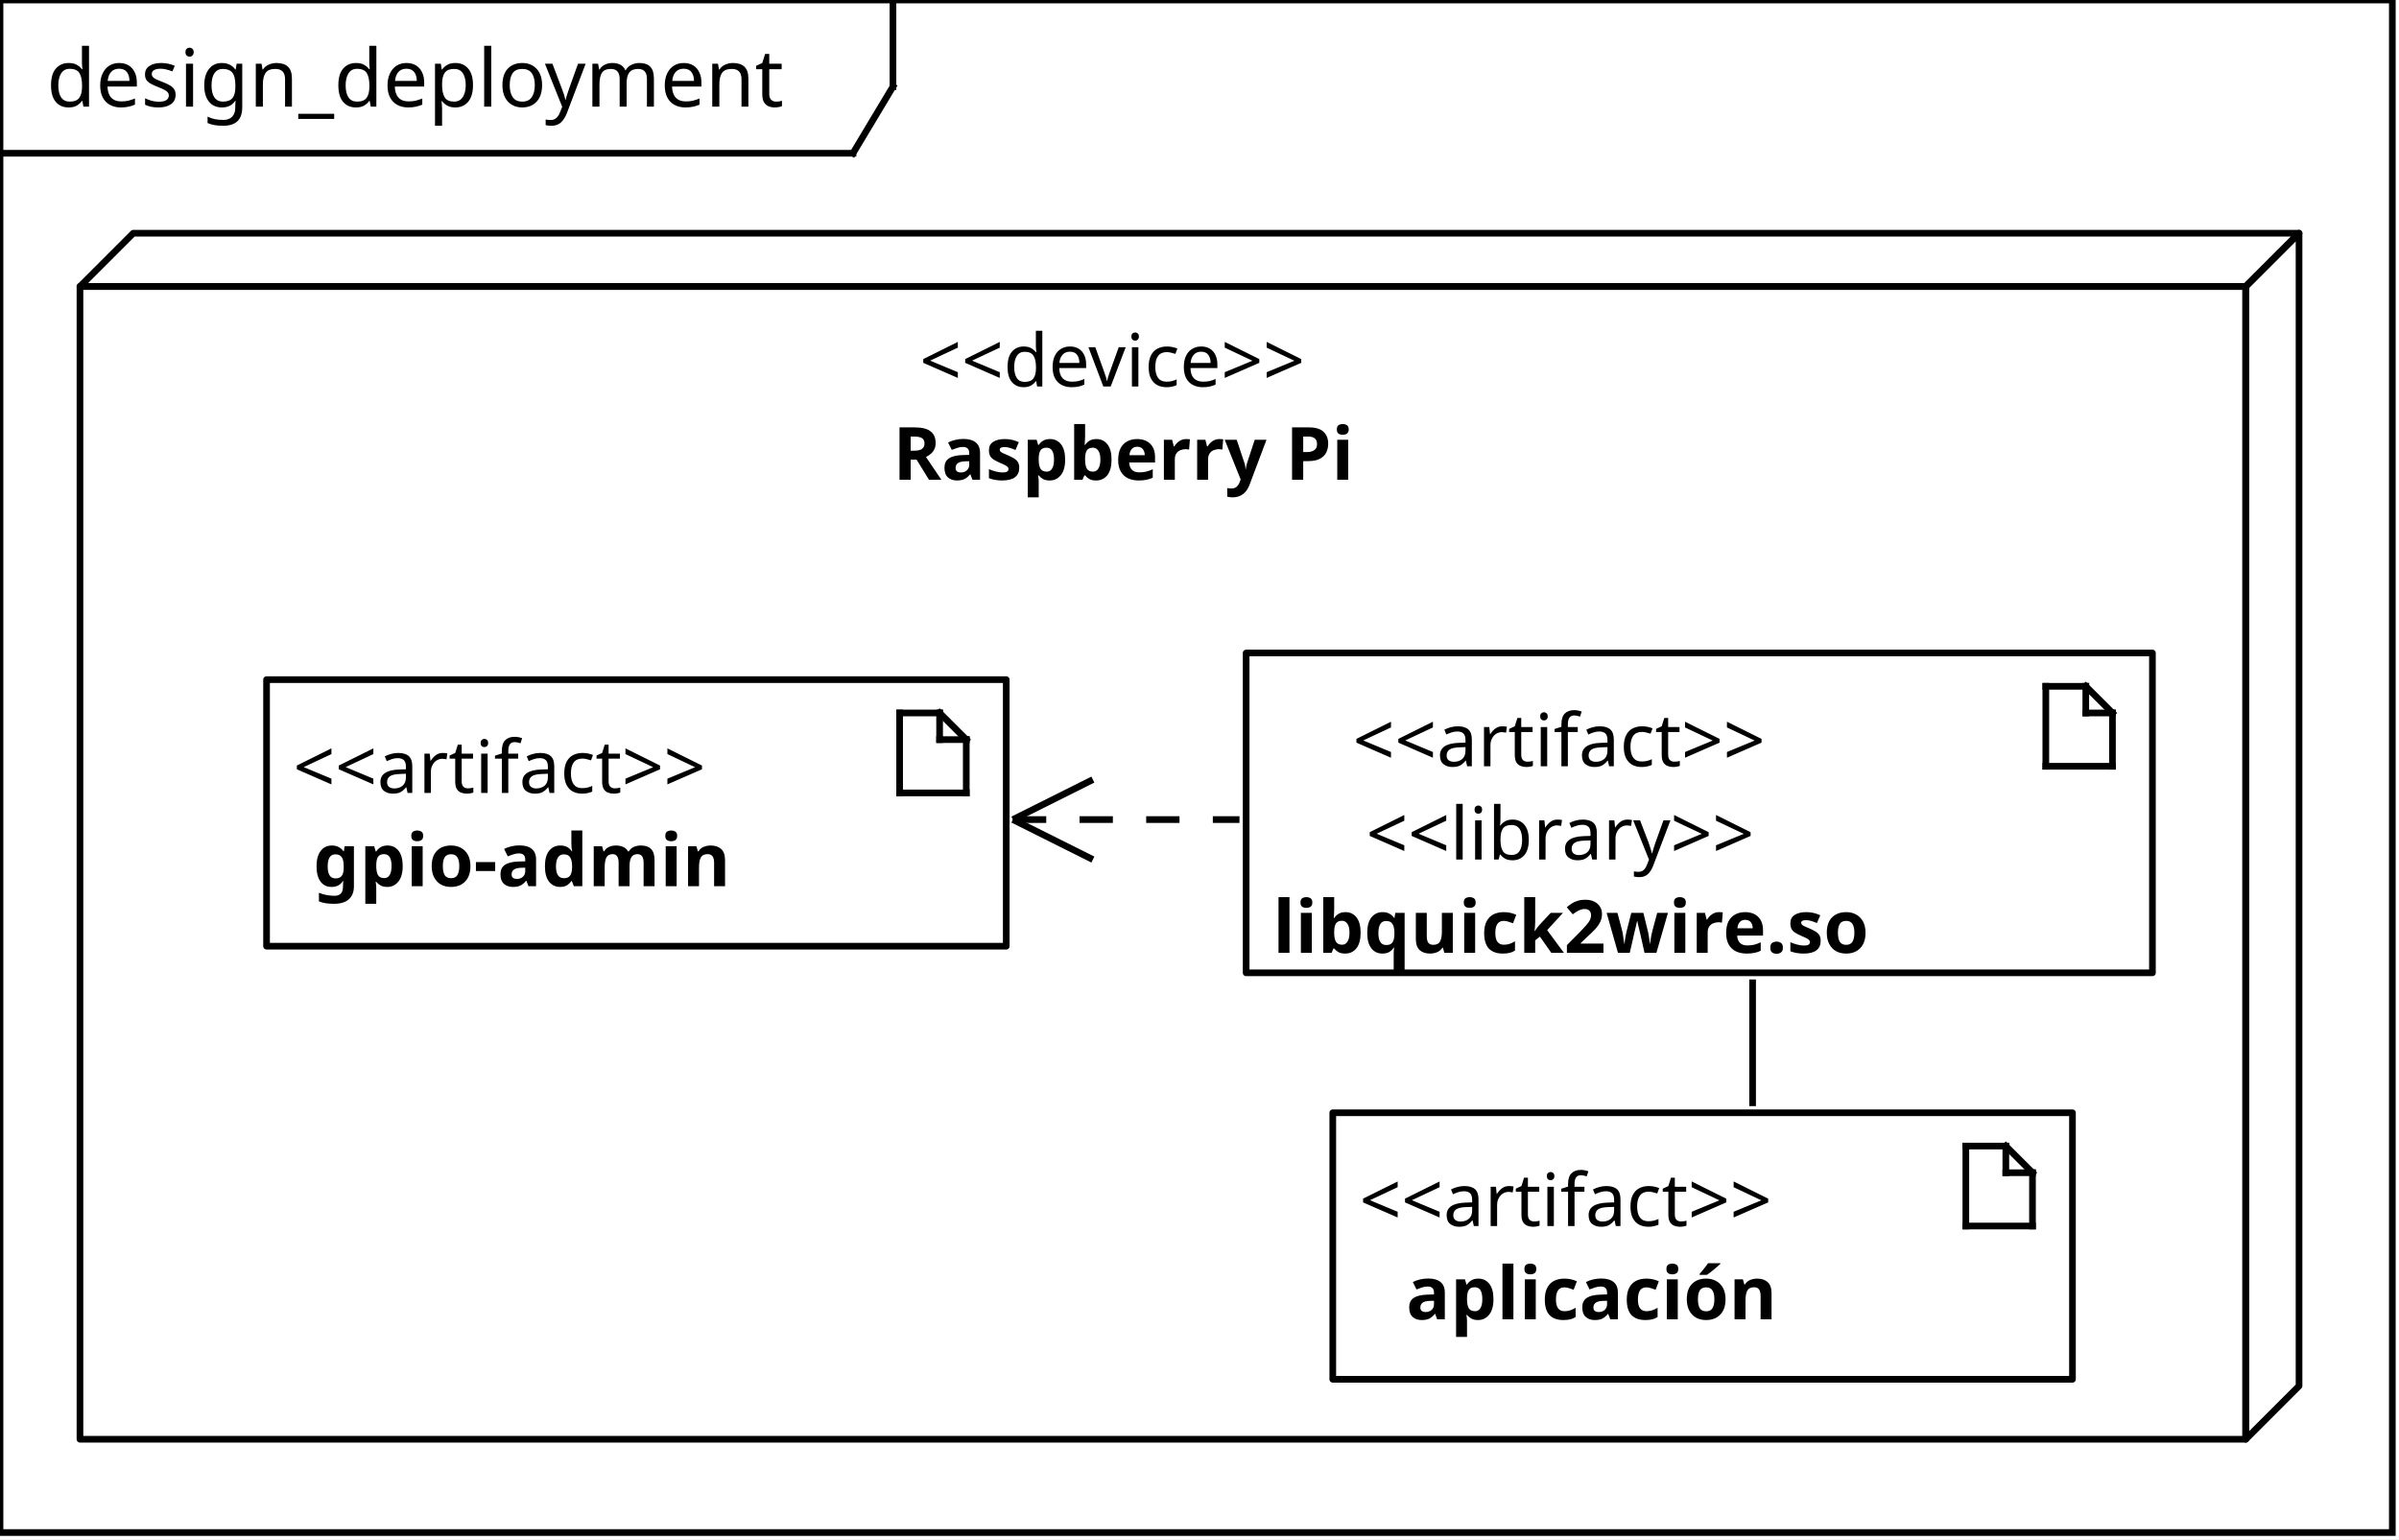
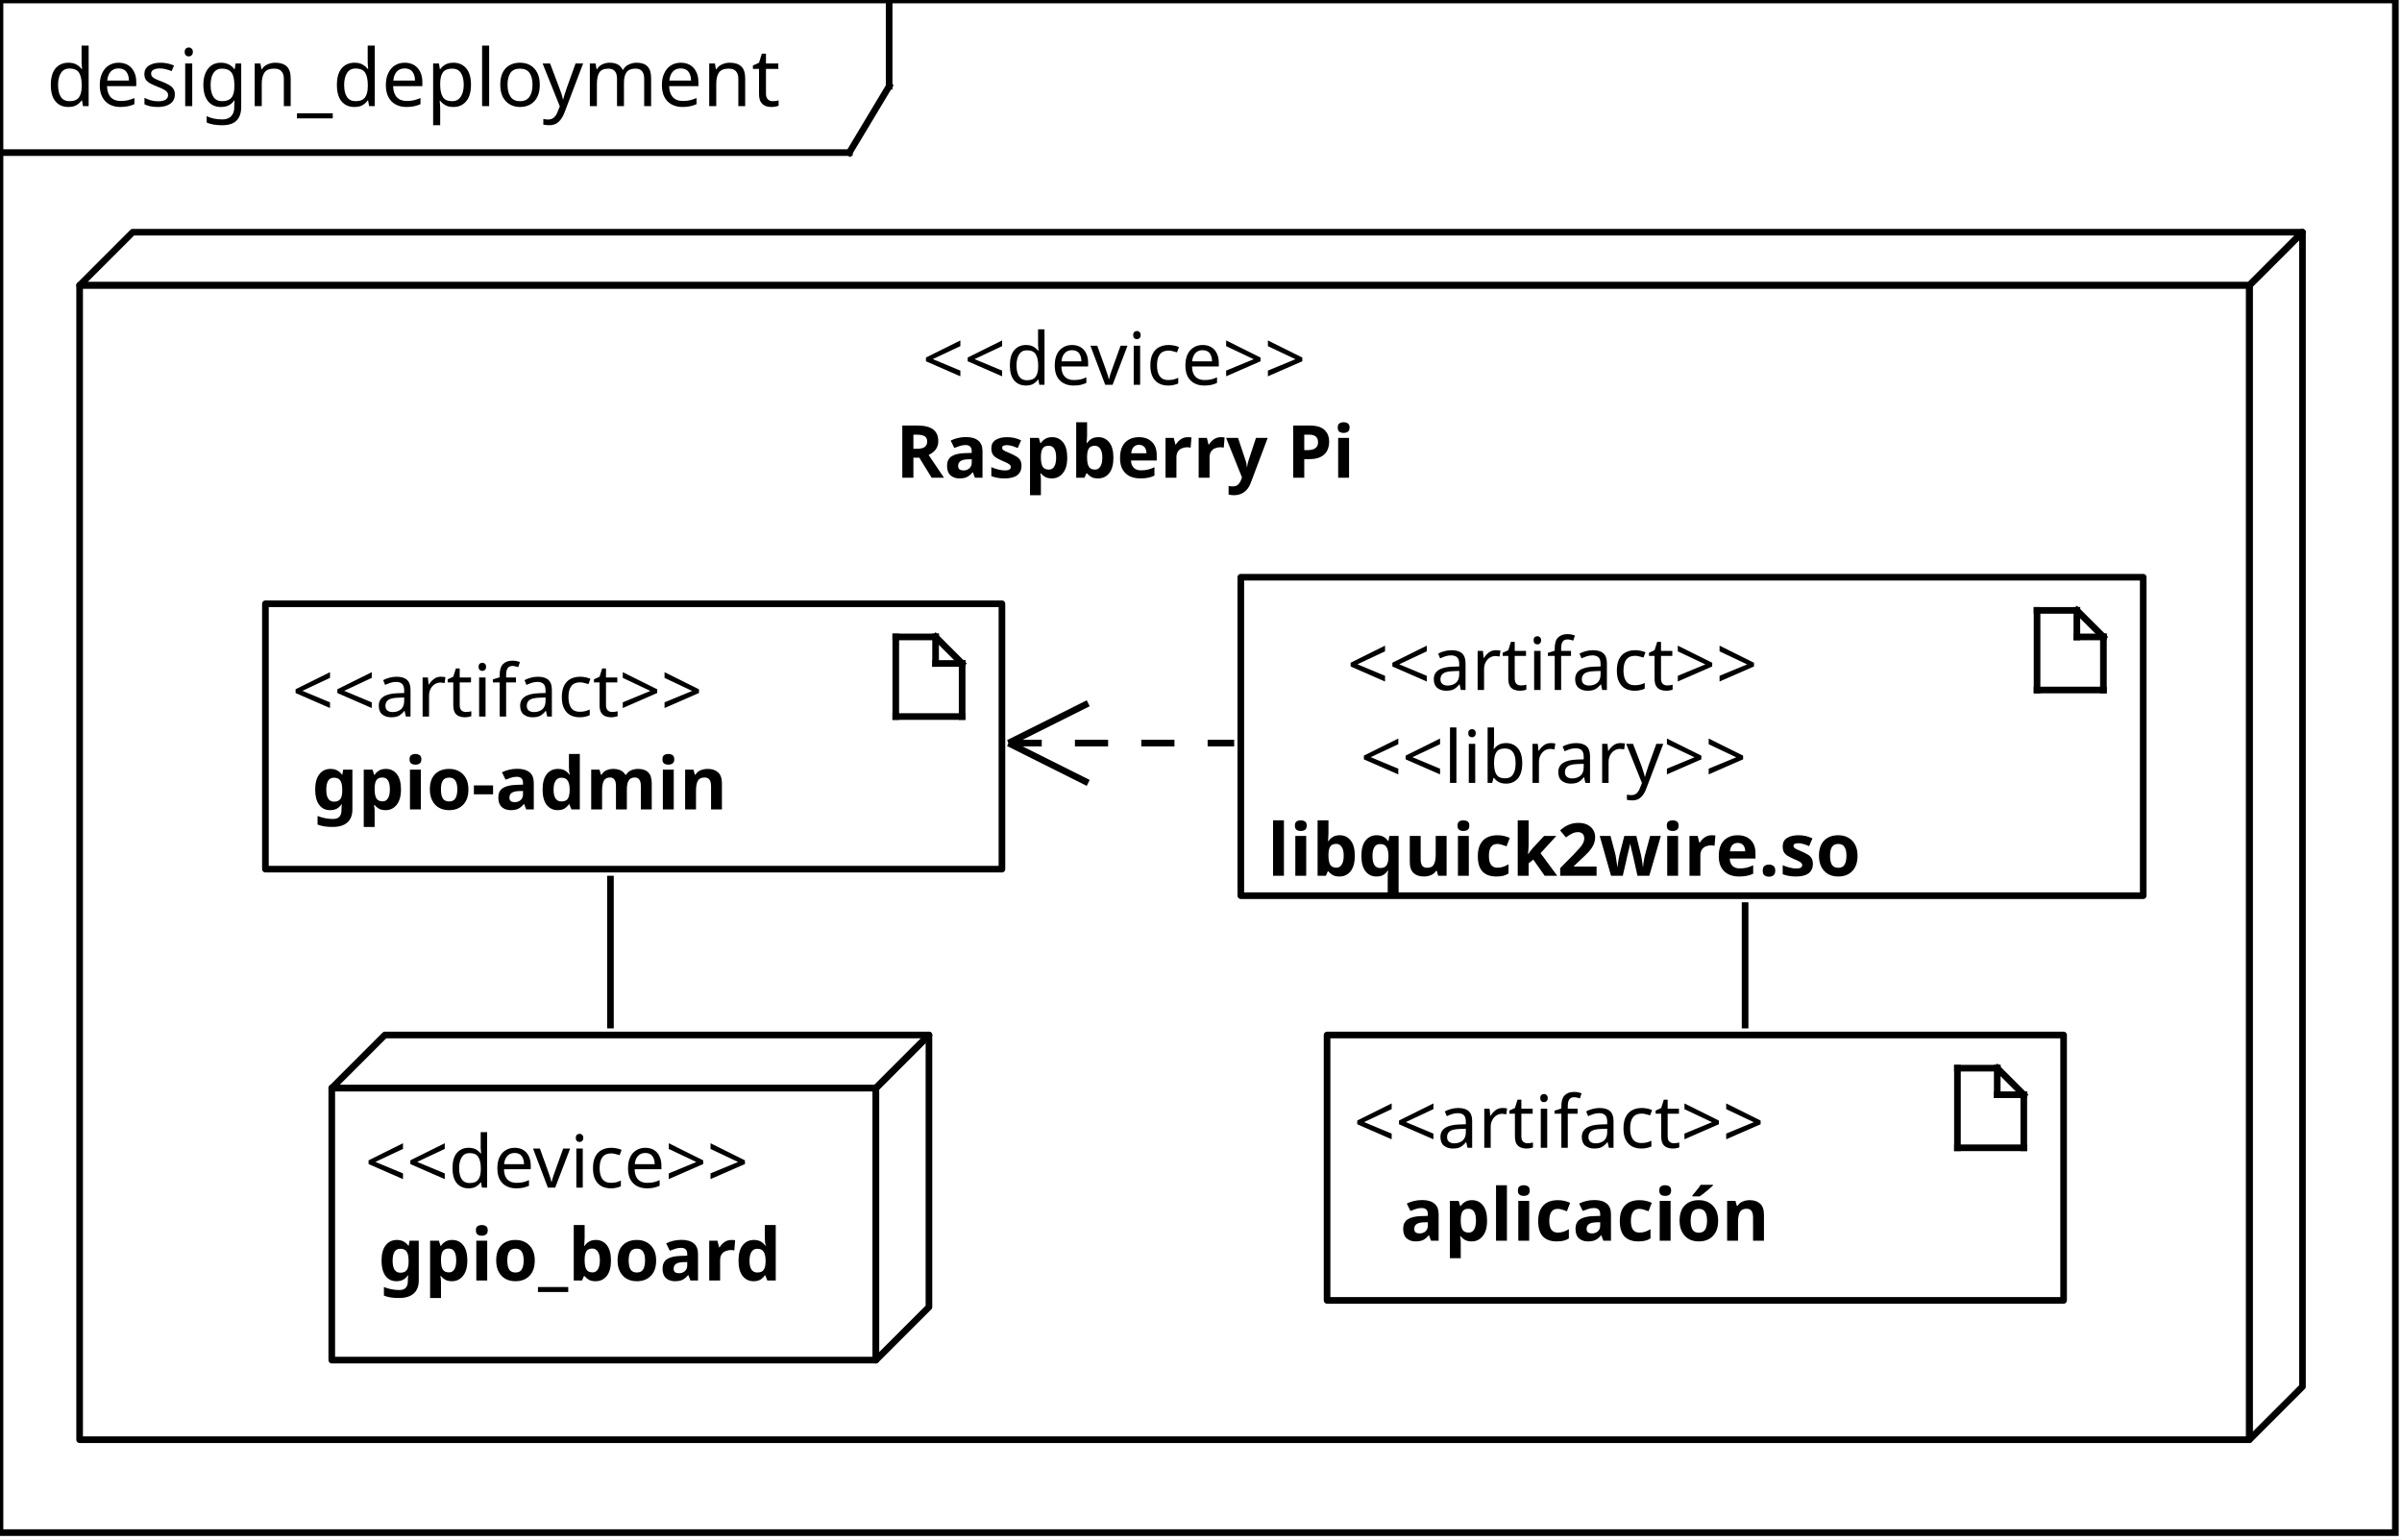
- <svg xmlns="http://www.w3.org/2000/svg" color-interpolation="auto" color-rendering="auto" fill="rgb(0,0,0)" fill-opacity="0" font-family="'Dialog'" font-size="12" font-style="normal" font-weight="normal" height="231" image-rendering="auto" shape-rendering="auto" stroke="rgb(0,0,0)" stroke-dasharray="none" stroke-dashoffset="0" stroke-linecap="square" stroke-linejoin="miter" stroke-miterlimit="10" stroke-opacity="0" stroke-width="1" text-rendering="auto" width="360">
+ <svg xmlns="http://www.w3.org/2000/svg" color-interpolation="auto" color-rendering="auto" fill="rgb(0,0,0)" fill-opacity="0" font-family="'Dialog'" font-size="12" font-style="normal" font-weight="normal" height="232" image-rendering="auto" shape-rendering="auto" stroke="rgb(0,0,0)" stroke-dasharray="none" stroke-dashoffset="0" stroke-linecap="square" stroke-linejoin="miter" stroke-miterlimit="10" stroke-opacity="0" stroke-width="1" text-rendering="auto" width="362">
  <defs id="genericDefs" />
  <g>
    <defs id="defs1">
      <clipPath clipPathUnits="userSpaceOnUse" id="clipPath1">
-         <path d="M-7 -7 L345 -7 L345 193 L-7 193 L-7 -7 Z" />
+         <path d="M-7 -7 L347 -7 L347 194 L-7 194 L-7 -7 Z" />
      </clipPath>
      <clipPath clipPathUnits="userSpaceOnUse" id="clipPath2">
-         <path d="M0 0 L326 0 L326 32 L0 32 L0 0 Z" />
+         <path d="M0 0 L328 0 L328 32 L0 32 L0 0 Z" />
      </clipPath>
      <clipPath clipPathUnits="userSpaceOnUse" id="clipPath3">
-         <path d="M0 0 L0 142 L325 142 L325 0 Z" />
+         <path d="M0 0 L0 143 L327 143 L327 0 Z" />
      </clipPath>
      <clipPath clipPathUnits="userSpaceOnUse" id="clipPath4">
        <path d="M-7 -7 L122 -7 L122 51 L-7 51 L-7 -7 Z" />
      </clipPath>
      <clipPath clipPathUnits="userSpaceOnUse" id="clipPath5">
        <path d="M0 0 L87 0 L87 40 L0 40 L0 0 Z" />
      </clipPath>
      <clipPath clipPathUnits="userSpaceOnUse" id="clipPath6">
        <path d="M-7 -7 L147 -7 L147 59 L-7 59 L-7 -7 Z" />
      </clipPath>
      <clipPath clipPathUnits="userSpaceOnUse" id="clipPath7">
        <path d="M0 0 L112 0 L112 48 L0 48 L0 0 Z" />
      </clipPath>
      <clipPath clipPathUnits="userSpaceOnUse" id="clipPath8">
+         <path d="M-7 -7 L102 -7 L102 61 L-7 61 L-7 -7 Z" />
+       </clipPath>
+       <clipPath clipPathUnits="userSpaceOnUse" id="clipPath9">
+         <path d="M0 0 L83 0 L83 32 L0 32 L0 0 Z" />
+       </clipPath>
+       <clipPath clipPathUnits="userSpaceOnUse" id="clipPath10">
+         <path d="M0 0 L0 10 L82 10 L82 0 Z" />
+       </clipPath>
+       <clipPath clipPathUnits="userSpaceOnUse" id="clipPath11">
        <path d="M0 0 L138 0 L138 104 L0 104 L0 0 Z" />
      </clipPath>
-       <clipPath clipPathUnits="userSpaceOnUse" id="clipPath9">
+       <clipPath clipPathUnits="userSpaceOnUse" id="clipPath12">
        <path d="M0 0 L104 0 L104 123 L0 123 L0 0 Z" />
+       </clipPath>
+       <clipPath clipPathUnits="userSpaceOnUse" id="clipPath13">
+         <path d="M0 0 L104 0 L104 127 L0 127 L0 0 Z" />
      </clipPath>
    </defs>
    <g fill="white" fill-opacity="1" stroke="white" stroke-opacity="1" text-rendering="geometricPrecision">
-       <rect height="231" stroke="none" width="360" x="0" y="0" />
-       <rect fill="none" height="230" stroke="black" transform="translate(-169,-86)" width="359" x="169" y="86" />
-       <text fill="black" stroke="none" transform="translate(-169,-86)" x="176" y="102" xml:space="preserve">design_deployment</text>
-       <line fill="none" stroke="black" transform="translate(-169,-86)" x1="169" x2="297" y1="109" y2="109" />
-       <line fill="none" stroke="black" transform="translate(-169,-86)" x1="303" x2="303" y1="86" y2="99" />
-       <line fill="none" stroke="black" transform="translate(-169,-86)" x1="303" x2="297" y1="99" y2="109" />
+       <rect height="232" stroke="none" width="362" x="0" y="0" />
+       <rect fill="none" height="231" stroke="black" transform="translate(-169,-97)" width="361" x="169" y="97" />
+       <text fill="black" stroke="none" transform="translate(-169,-97)" x="176" y="113" xml:space="preserve">design_deployment</text>
+       <line fill="none" stroke="black" transform="translate(-169,-97)" x1="169" x2="297" y1="120" y2="120" />
+       <line fill="none" stroke="black" transform="translate(-169,-97)" x1="303" x2="303" y1="97" y2="110" />
+       <line fill="none" stroke="black" transform="translate(-169,-97)" x1="303" x2="297" y1="110" y2="120" />
    </g>
    <g fill="white" fill-opacity="1" font-family="sans-serif" font-size="11" font-weight="bold" stroke="white" stroke-opacity="1" text-rendering="geometricPrecision" transform="translate(12,35)">
-       <path clip-path="url(#clipPath1)" d="M8 0 L333 0 L325 8 L0 8 Z" stroke="none" />
-       <path clip-path="url(#clipPath1)" d="M333 0 L333 173 L325 181 L325 8 Z" stroke="none" />
-       <rect clip-path="url(#clipPath1)" height="173" stroke="none" width="325" x="0" y="8" />
+       <path clip-path="url(#clipPath1)" d="M8 0 L335 0 L327 8 L0 8 Z" stroke="none" />
+       <path clip-path="url(#clipPath1)" d="M335 0 L335 174 L327 182 L327 8 Z" stroke="none" />
+       <rect clip-path="url(#clipPath1)" height="174" stroke="none" width="327" x="0" y="8" />
    </g>
    <g fill="black" fill-opacity="1" font-family="sans-serif" font-size="11" font-weight="bold" stroke="black" stroke-linecap="butt" stroke-linejoin="round" stroke-miterlimit="0" stroke-opacity="1" text-rendering="geometricPrecision" transform="translate(12,35)">
-       <path clip-path="url(#clipPath1)" d="M8 0 L333 0 L325 8 L0 8 Z" fill="none" />
-       <path clip-path="url(#clipPath1)" d="M333 0 L333 173 L325 181 L325 8 Z" fill="none" />
-       <rect clip-path="url(#clipPath1)" fill="none" height="173" width="325" x="0" y="8" />
+       <path clip-path="url(#clipPath1)" d="M8 0 L335 0 L327 8 L0 8 Z" fill="none" />
+       <path clip-path="url(#clipPath1)" d="M335 0 L335 174 L327 182 L327 8 Z" fill="none" />
+       <rect clip-path="url(#clipPath1)" fill="none" height="174" width="327" x="0" y="8" />
    </g>
    <g fill="black" fill-opacity="1" font-family="sans-serif" font-size="11" stroke="black" stroke-opacity="1" text-rendering="geometricPrecision" transform="translate(12,43)">
-       <text clip-path="url(#clipPath2)" stroke="none" x="126" y="15" xml:space="preserve">&lt;&lt;device&gt;&gt;</text>
-       <text clip-path="url(#clipPath2)" font-weight="bold" stroke="none" x="122" y="29" xml:space="preserve">Raspberry Pi</text>
+       <text clip-path="url(#clipPath2)" stroke="none" x="127" y="15" xml:space="preserve">&lt;&lt;device&gt;&gt;</text>
+       <text clip-path="url(#clipPath2)" font-weight="bold" stroke="none" x="123" y="29" xml:space="preserve">Raspberry Pi</text>
    </g>
-     <g fill="white" fill-opacity="1" font-family="sans-serif" font-size="11" font-weight="bold" stroke="white" stroke-opacity="1" text-rendering="geometricPrecision" transform="translate(200,167)">
+     <g fill="white" fill-opacity="1" font-family="sans-serif" font-size="11" font-weight="bold" stroke="white" stroke-opacity="1" text-rendering="geometricPrecision" transform="translate(200,156)">
      <rect clip-path="url(#clipPath4)" height="40" stroke="none" width="111" x="0" y="0" />
    </g>
-     <g fill="black" fill-opacity="1" font-family="sans-serif" font-size="11" font-weight="bold" stroke="black" stroke-linecap="butt" stroke-linejoin="round" stroke-miterlimit="0" stroke-opacity="1" text-rendering="geometricPrecision" transform="translate(200,167)">
+     <g fill="black" fill-opacity="1" font-family="sans-serif" font-size="11" font-weight="bold" stroke="black" stroke-linecap="butt" stroke-linejoin="round" stroke-miterlimit="0" stroke-opacity="1" text-rendering="geometricPrecision" transform="translate(200,156)">
      <rect clip-path="url(#clipPath4)" fill="none" height="40" width="111" x="0" y="0" />
      <line clip-path="url(#clipPath4)" fill="none" stroke-linecap="square" stroke-linejoin="miter" stroke-miterlimit="10" x1="95" x2="101" y1="5" y2="5" />
      <line clip-path="url(#clipPath4)" fill="none" stroke-linecap="square" stroke-linejoin="miter" stroke-miterlimit="10" x1="101" x2="105" y1="5" y2="9" />
      <line clip-path="url(#clipPath4)" fill="none" stroke-linecap="square" stroke-linejoin="miter" stroke-miterlimit="10" x1="105" x2="105" y1="9" y2="17" />
      <line clip-path="url(#clipPath4)" fill="none" stroke-linecap="square" stroke-linejoin="miter" stroke-miterlimit="10" x1="105" x2="95" y1="17" y2="17" />
      <line clip-path="url(#clipPath4)" fill="none" stroke-linecap="square" stroke-linejoin="miter" stroke-miterlimit="10" x1="95" x2="95" y1="17" y2="5" />
      <line clip-path="url(#clipPath4)" fill="none" stroke-linecap="square" stroke-linejoin="miter" stroke-miterlimit="10" x1="101" x2="101" y1="5" y2="9" />
      <line clip-path="url(#clipPath4)" fill="none" stroke-linecap="square" stroke-linejoin="miter" stroke-miterlimit="10" x1="101" x2="105" y1="9" y2="9" />
    </g>
-     <g fill="black" fill-opacity="1" font-family="sans-serif" font-size="11" stroke="black" stroke-opacity="1" text-rendering="geometricPrecision" transform="translate(200,167)">
+     <g fill="black" fill-opacity="1" font-family="sans-serif" font-size="11" stroke="black" stroke-opacity="1" text-rendering="geometricPrecision" transform="translate(200,156)">
      <text clip-path="url(#clipPath5)" stroke="none" x="4" y="17" xml:space="preserve">&lt;&lt;artifact&gt;&gt;</text>
      <text clip-path="url(#clipPath5)" font-weight="bold" stroke="none" x="11" y="31" xml:space="preserve">aplicación</text>
    </g>
-     <g fill="white" fill-opacity="1" font-family="sans-serif" font-size="11" font-weight="bold" stroke="white" stroke-opacity="1" text-rendering="geometricPrecision" transform="translate(187,98)">
+     <g fill="white" fill-opacity="1" font-family="sans-serif" font-size="11" font-weight="bold" stroke="white" stroke-opacity="1" text-rendering="geometricPrecision" transform="translate(187,87)">
      <rect clip-path="url(#clipPath6)" height="48" stroke="none" width="136" x="0" y="0" />
    </g>
-     <g fill="black" fill-opacity="1" font-family="sans-serif" font-size="11" font-weight="bold" stroke="black" stroke-linecap="butt" stroke-linejoin="round" stroke-miterlimit="0" stroke-opacity="1" text-rendering="geometricPrecision" transform="translate(187,98)">
+     <g fill="black" fill-opacity="1" font-family="sans-serif" font-size="11" font-weight="bold" stroke="black" stroke-linecap="butt" stroke-linejoin="round" stroke-miterlimit="0" stroke-opacity="1" text-rendering="geometricPrecision" transform="translate(187,87)">
      <rect clip-path="url(#clipPath6)" fill="none" height="48" width="136" x="0" y="0" />
      <line clip-path="url(#clipPath6)" fill="none" stroke-linecap="square" stroke-linejoin="miter" stroke-miterlimit="10" x1="120" x2="126" y1="5" y2="5" />
      <line clip-path="url(#clipPath6)" fill="none" stroke-linecap="square" stroke-linejoin="miter" stroke-miterlimit="10" x1="126" x2="130" y1="5" y2="9" />
      <line clip-path="url(#clipPath6)" fill="none" stroke-linecap="square" stroke-linejoin="miter" stroke-miterlimit="10" x1="130" x2="130" y1="9" y2="17" />
      <line clip-path="url(#clipPath6)" fill="none" stroke-linecap="square" stroke-linejoin="miter" stroke-miterlimit="10" x1="130" x2="120" y1="17" y2="17" />
      <line clip-path="url(#clipPath6)" fill="none" stroke-linecap="square" stroke-linejoin="miter" stroke-miterlimit="10" x1="120" x2="120" y1="17" y2="5" />
      <line clip-path="url(#clipPath6)" fill="none" stroke-linecap="square" stroke-linejoin="miter" stroke-miterlimit="10" x1="126" x2="126" y1="5" y2="9" />
      <line clip-path="url(#clipPath6)" fill="none" stroke-linecap="square" stroke-linejoin="miter" stroke-miterlimit="10" x1="126" x2="130" y1="9" y2="9" />
    </g>
-     <g fill="black" fill-opacity="1" font-family="sans-serif" font-size="11" stroke="black" stroke-opacity="1" text-rendering="geometricPrecision" transform="translate(187,98)">
+     <g fill="black" fill-opacity="1" font-family="sans-serif" font-size="11" stroke="black" stroke-opacity="1" text-rendering="geometricPrecision" transform="translate(187,87)">
      <text clip-path="url(#clipPath7)" stroke="none" x="16" y="17" xml:space="preserve">&lt;&lt;artifact&gt;&gt;</text>
      <text clip-path="url(#clipPath7)" stroke="none" x="18" y="31" xml:space="preserve">&lt;&lt;library&gt;&gt;</text>
      <text clip-path="url(#clipPath7)" font-weight="bold" stroke="none" x="4" y="45" xml:space="preserve">libquick2wire.so</text>
    </g>
-     <g fill="white" fill-opacity="1" font-family="sans-serif" font-size="11" font-weight="bold" stroke="white" stroke-opacity="1" text-rendering="geometricPrecision" transform="translate(40,102)">
+     <g fill="white" fill-opacity="1" font-family="sans-serif" font-size="11" font-weight="bold" stroke="white" stroke-opacity="1" text-rendering="geometricPrecision" transform="translate(40,91)">
      <rect clip-path="url(#clipPath4)" height="40" stroke="none" width="111" x="0" y="0" />
    </g>
-     <g fill="black" fill-opacity="1" font-family="sans-serif" font-size="11" font-weight="bold" stroke="black" stroke-linecap="butt" stroke-linejoin="round" stroke-miterlimit="0" stroke-opacity="1" text-rendering="geometricPrecision" transform="translate(40,102)">
+     <g fill="black" fill-opacity="1" font-family="sans-serif" font-size="11" font-weight="bold" stroke="black" stroke-linecap="butt" stroke-linejoin="round" stroke-miterlimit="0" stroke-opacity="1" text-rendering="geometricPrecision" transform="translate(40,91)">
      <rect clip-path="url(#clipPath4)" fill="none" height="40" width="111" x="0" y="0" />
      <line clip-path="url(#clipPath4)" fill="none" stroke-linecap="square" stroke-linejoin="miter" stroke-miterlimit="10" x1="95" x2="101" y1="5" y2="5" />
      <line clip-path="url(#clipPath4)" fill="none" stroke-linecap="square" stroke-linejoin="miter" stroke-miterlimit="10" x1="101" x2="105" y1="5" y2="9" />
      <line clip-path="url(#clipPath4)" fill="none" stroke-linecap="square" stroke-linejoin="miter" stroke-miterlimit="10" x1="105" x2="105" y1="9" y2="17" />
      <line clip-path="url(#clipPath4)" fill="none" stroke-linecap="square" stroke-linejoin="miter" stroke-miterlimit="10" x1="105" x2="95" y1="17" y2="17" />
      <line clip-path="url(#clipPath4)" fill="none" stroke-linecap="square" stroke-linejoin="miter" stroke-miterlimit="10" x1="95" x2="95" y1="17" y2="5" />
      <line clip-path="url(#clipPath4)" fill="none" stroke-linecap="square" stroke-linejoin="miter" stroke-miterlimit="10" x1="101" x2="101" y1="5" y2="9" />
      <line clip-path="url(#clipPath4)" fill="none" stroke-linecap="square" stroke-linejoin="miter" stroke-miterlimit="10" x1="101" x2="105" y1="9" y2="9" />
    </g>
-     <g fill="black" fill-opacity="1" font-family="sans-serif" font-size="11" stroke="black" stroke-opacity="1" text-rendering="geometricPrecision" transform="translate(40,102)">
+     <g fill="black" fill-opacity="1" font-family="sans-serif" font-size="11" stroke="black" stroke-opacity="1" text-rendering="geometricPrecision" transform="translate(40,91)">
      <text clip-path="url(#clipPath5)" stroke="none" x="4" y="17" xml:space="preserve">&lt;&lt;artifact&gt;&gt;</text>
      <text clip-path="url(#clipPath5)" font-weight="bold" stroke="none" x="7" y="31" xml:space="preserve">gpio-admin</text>
    </g>
-     <g fill="black" fill-opacity="1" font-family="sans-serif" font-size="11" stroke="black" stroke-dasharray="5" stroke-dashoffset="1" stroke-linecap="butt" stroke-linejoin="round" stroke-opacity="1" text-rendering="geometricPrecision" transform="translate(102,73)">
-       <line clip-path="url(#clipPath8)" fill="none" x1="84" x2="50" y1="50" y2="50" />
-       <line clip-path="url(#clipPath8)" fill="none" stroke-dasharray="none" stroke-dashoffset="0" x1="50" x2="62" y1="50" y2="56" />
-       <line clip-path="url(#clipPath8)" fill="none" stroke-dasharray="none" stroke-dashoffset="0" x1="50" x2="62" y1="50" y2="44" />
+     <g fill="white" fill-opacity="1" font-family="sans-serif" font-size="11" font-weight="bold" stroke="white" stroke-opacity="1" text-rendering="geometricPrecision" transform="translate(50,156)">
+       <path clip-path="url(#clipPath8)" d="M8 0 L90 0 L82 8 L0 8 Z" stroke="none" />
+       <path clip-path="url(#clipPath8)" d="M90 0 L90 41 L82 49 L82 8 Z" stroke="none" />
+       <rect clip-path="url(#clipPath8)" height="41" stroke="none" width="82" x="0" y="8" />
    </g>
-     <g fill="black" fill-opacity="1" font-family="sans-serif" font-size="11" stroke="black" stroke-linecap="butt" stroke-linejoin="round" stroke-opacity="1" text-rendering="geometricPrecision" transform="translate(213,97)">
-       <line clip-path="url(#clipPath9)" fill="none" x1="50" x2="50" y1="50" y2="69" />
+     <g fill="black" fill-opacity="1" font-family="sans-serif" font-size="11" font-weight="bold" stroke="black" stroke-linecap="butt" stroke-linejoin="round" stroke-miterlimit="0" stroke-opacity="1" text-rendering="geometricPrecision" transform="translate(50,156)">
+       <path clip-path="url(#clipPath8)" d="M8 0 L90 0 L82 8 L0 8 Z" fill="none" />
+       <path clip-path="url(#clipPath8)" d="M90 0 L90 41 L82 49 L82 8 Z" fill="none" />
+       <rect clip-path="url(#clipPath8)" fill="none" height="41" width="82" x="0" y="8" />
+     </g>
+     <g fill="black" fill-opacity="1" font-family="sans-serif" font-size="11" stroke="black" stroke-opacity="1" text-rendering="geometricPrecision" transform="translate(50,164)">
+       <text clip-path="url(#clipPath9)" stroke="none" x="5" y="15" xml:space="preserve">&lt;&lt;device&gt;&gt;</text>
+       <text clip-path="url(#clipPath9)" font-weight="bold" stroke="none" x="7" y="29" xml:space="preserve">gpio_board</text>
+     </g>
+     <g fill="black" fill-opacity="1" font-family="sans-serif" font-size="11" stroke="black" stroke-dasharray="5" stroke-dashoffset="1" stroke-linecap="butt" stroke-linejoin="round" stroke-opacity="1" text-rendering="geometricPrecision" transform="translate(102,62)">
+       <line clip-path="url(#clipPath11)" fill="none" x1="84" x2="50" y1="50" y2="50" />
+       <line clip-path="url(#clipPath11)" fill="none" stroke-dasharray="none" stroke-dashoffset="0" x1="50" x2="62" y1="50" y2="56" />
+       <line clip-path="url(#clipPath11)" fill="none" stroke-dasharray="none" stroke-dashoffset="0" x1="50" x2="62" y1="50" y2="44" />
+     </g>
+     <g fill="black" fill-opacity="1" font-family="sans-serif" font-size="11" stroke="black" stroke-linecap="butt" stroke-linejoin="round" stroke-opacity="1" text-rendering="geometricPrecision" transform="translate(213,86)">
+       <line clip-path="url(#clipPath12)" fill="none" x1="50" x2="50" y1="50" y2="69" />
+     </g>
+     <g fill="black" fill-opacity="1" font-family="sans-serif" font-size="11" stroke="black" stroke-linecap="butt" stroke-linejoin="round" stroke-opacity="1" text-rendering="geometricPrecision" transform="translate(42,82)">
+       <line clip-path="url(#clipPath13)" fill="none" x1="50" x2="50" y1="50" y2="73" />
    </g>
    <g fill="rgb(120,120,120)" fill-opacity="1" font-size="8" stroke="rgb(120,120,120)" stroke-opacity="1" text-rendering="geometricPrecision" />
  </g>
</svg>
